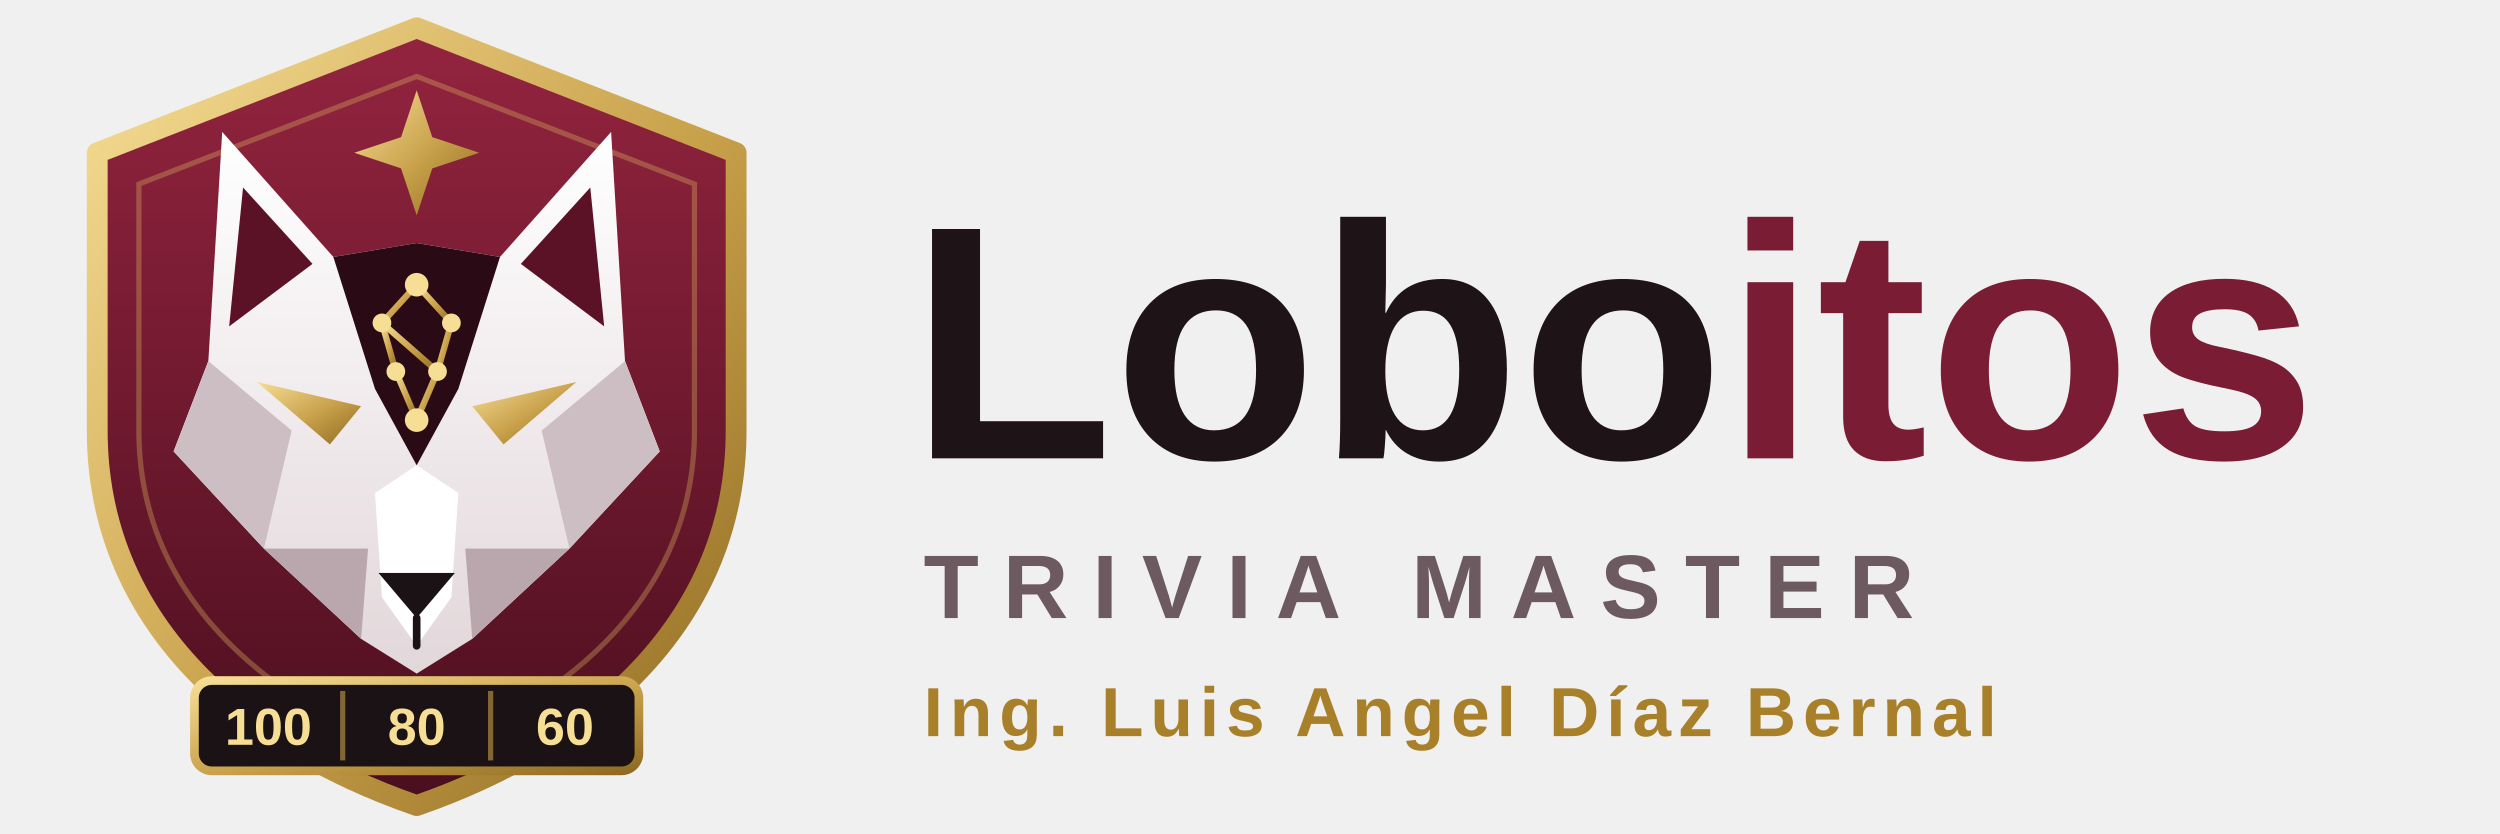
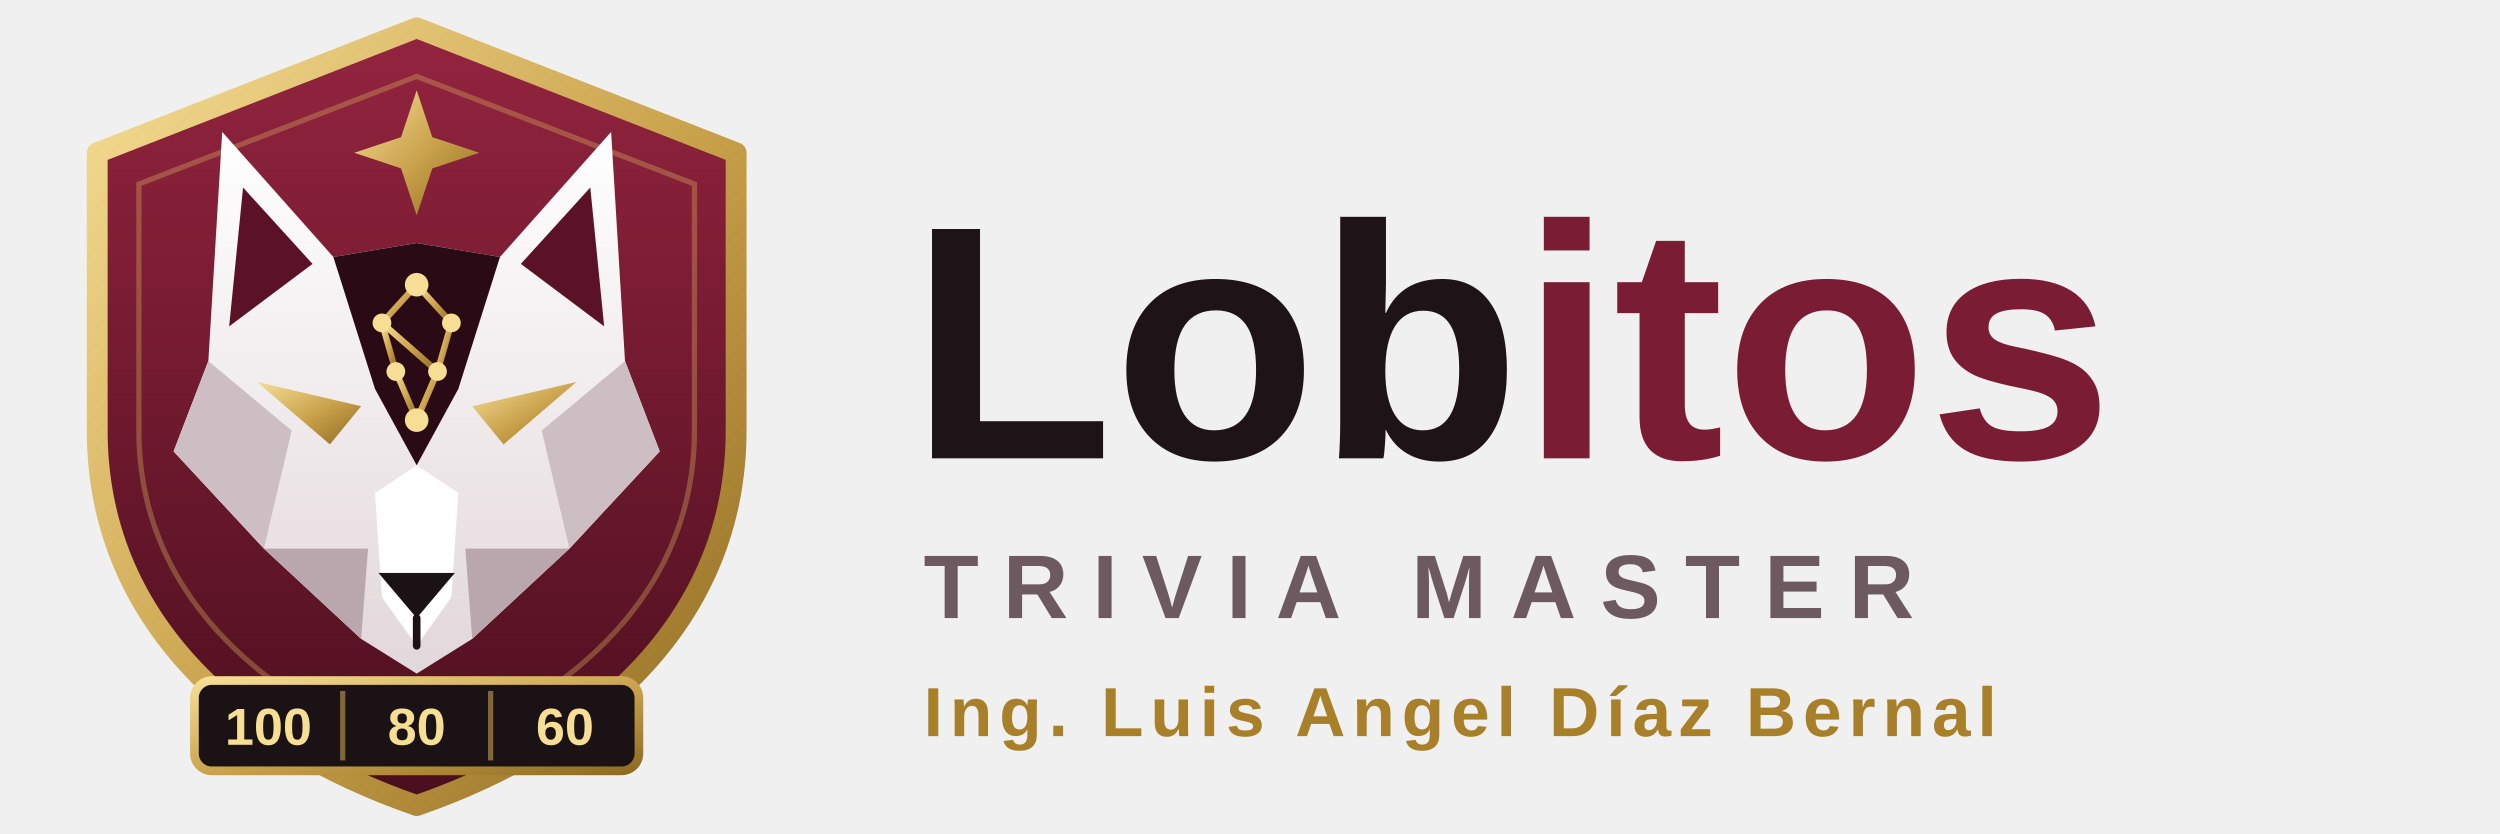
- <svg xmlns="http://www.w3.org/2000/svg" width="720" height="240" viewBox="0 0 720 240" role="img" aria-label="Loboitos · Trivia Master · Ing. Luis Angel Díaz Bernal">
+ <svg xmlns="http://www.w3.org/2000/svg" width="720" height="240" viewBox="0 0 720 240" role="img" aria-label="Lobitos · Trivia Master · Ing. Luis Angel Díaz Bernal">
  <style>
  .nodo{transform-box:fill-box;transform-origin:center;animation:pulso 2.6s ease-in-out infinite}
  .nodo:nth-of-type(2){animation-delay:.3s}.nodo:nth-of-type(3){animation-delay:.6s}.nodo:nth-of-type(4){animation-delay:.9s}.nodo:nth-of-type(5){animation-delay:1.2s}.nodo:nth-of-type(6){animation-delay:1.5s}
  .chispa{transform-box:fill-box;transform-origin:center;animation:destello 3.4s ease-in-out infinite}
  .red path{stroke-dasharray:40}
  svg:hover .red path{animation:trazo 1.2s ease forwards}
  svg:hover .ojo{filter:drop-shadow(0 0 5px #F6DC8E)}
  @keyframes pulso{0%,100%{transform:scale(1);opacity:.85}50%{transform:scale(1.5);opacity:1}}
  @keyframes destello{0%,100%{transform:scale(.85) rotate(0);opacity:.8}50%{transform:scale(1.12) rotate(45deg);opacity:1}}
  @keyframes trazo{from{stroke-dashoffset:40}to{stroke-dashoffset:0}}
  @media (prefers-reduced-motion:reduce){*{animation:none!important}}
</style>
  <defs>
    <linearGradient id="lqe" x1="0" y1="0" x2="0" y2="1">
      <stop offset="0" stop-color="#94243F" />
      <stop offset="1" stop-color="#4A0E1E" />
    </linearGradient>
    <linearGradient id="lqo" x1="0" y1="0" x2="1" y2="1">
      <stop offset="0" stop-color="#F6DE95" />
      <stop offset=".55" stop-color="#C8A04A" />
      <stop offset="1" stop-color="#8F6B22" />
    </linearGradient>
    <linearGradient id="lqp" x1="0" y1="0" x2="0" y2="1">
      <stop offset="0" stop-color="#FFFFFF" />
      <stop offset="1" stop-color="#E2D7DA" />
    </linearGradient>
  </defs>
  <path d="M120 8 L212 44 V124 C212 178 172 214 120 232 C68 214 28 178 28 124 V44 Z" fill="url(#lqe)" stroke="url(#lqo)" stroke-width="6" stroke-linejoin="round" />
  <path d="M120 22 L200 53 V124 C200 170 166 201 120 218 C74 201 40 170 40 124 V53 Z" fill="none" stroke="#D9B45E" stroke-opacity=".35" stroke-width="1.5" />
  <path class="chispa" d="M120 26 L124.5 39.5 L138 44 L124.5 48.5 L120 62 L115.5 48.5 L102 44 L115.5 39.5 Z" fill="url(#lqo)" />
  <g class="lobo">
    <path d="M120 70 L96 74 L64 38 L60 104 L50 130 L76 158 L104 184 L120 194 L136 184 L164 158 L190 130 L180 104 L176 38 L144 74 Z" fill="url(#lqp)" />
    <path d="M70 54 L90 76 L66 94 Z" fill="#5C1226" />
    <path d="M170 54 L150 76 L174 94 Z" fill="#5C1226" />
    <path d="M60 104 L50 130 L76 158 L84 124 Z" fill="#CDBEC3" />
    <path d="M180 104 L190 130 L164 158 L156 124 Z" fill="#CDBEC3" />
    <path d="M76 158 L104 184 L106 158 Z" fill="#B9A7AD" />
    <path d="M164 158 L136 184 L134 158 Z" fill="#B9A7AD" />
    <path d="M96 74 L120 70 L144 74 L132 112 L120 134 L108 112 Z" fill="#2A0B15" />
    <path class="ojo" d="M74 110 L104 117 L95 128 Z" fill="url(#lqo)" />
    <path class="ojo" d="M166 110 L136 117 L145 128 Z" fill="url(#lqo)" />
    <path d="M108 142 L120 134 L132 142 L130 172 L120 186 L110 172 Z" fill="#FFFFFF" />
    <path d="M109 165 L131 165 L120 178 Z" fill="#1A1214" />
    <path d="M120 178 V186" stroke="#1A1214" stroke-width="2.2" stroke-linecap="round" />
  </g>
  <g class="red" stroke="url(#lqo)" stroke-width="1.8" fill="none" stroke-linecap="round">
    <path d="M120 82 L110 93" />
    <path d="M120 82 L130 93" />
    <path d="M110 93 L130 93" />
    <path d="M110 93 L114 107" />
    <path d="M130 93 L126 107" />
    <path d="M114 107 L126 107" />
    <path d="M114 107 L120 121" />
    <path d="M126 107 L120 121" />
    <path d="M110 93 L126 107" />
  </g>
  <g fill="#F6DE95">
    <circle class="nodo" cx="120" cy="82" r="3.4" />
    <circle class="nodo" cx="110" cy="93" r="2.7" />
    <circle class="nodo" cx="130" cy="93" r="2.7" />
    <circle class="nodo" cx="114" cy="107" r="2.7" />
    <circle class="nodo" cx="126" cy="107" r="2.7" />
    <circle class="nodo" cx="120" cy="121" r="3.4" />
  </g>
  <g class="panel-trivia">
    <rect x="56" y="196" width="128" height="26" rx="5" fill="#1A1214" stroke="url(#lqo)" stroke-width="2.5" />
    <path d="M98.7 199 V219 M141.3 199 V219" stroke="#C8A04A" stroke-opacity=".6" stroke-width="1.5" />
    <g fill="#F6DE95" font-family="Saira Condensed, Arial Narrow, Arial, sans-serif" font-weight="800" font-size="15" text-anchor="middle">
      <text x="77.3" y="214.5">100</text>
      <text x="120" y="214.5">80</text>
      <text x="162.7" y="214.5">60</text>
    </g>
  </g>
  <g font-family="Saira Condensed, Arial Narrow, Arial, sans-serif">
-     <text x="262" y="132" font-size="96" font-weight="800" fill="#1E1417">Lobo<tspan fill="#7A1C33">itos</tspan>
+     <text x="262" y="132" font-size="96" font-weight="800" fill="#1E1417">Lob<tspan fill="#7A1C33">itos</tspan>
    </text>
    <text x="266" y="178" font-size="26" font-weight="700" letter-spacing="7" fill="#6D5A60">TRIVIA MASTER</text>
    <text x="266" y="212" font-size="20" font-weight="600" letter-spacing="2" fill="#A9802A">Ing. Luis Angel Díaz Bernal</text>
  </g>
</svg>
